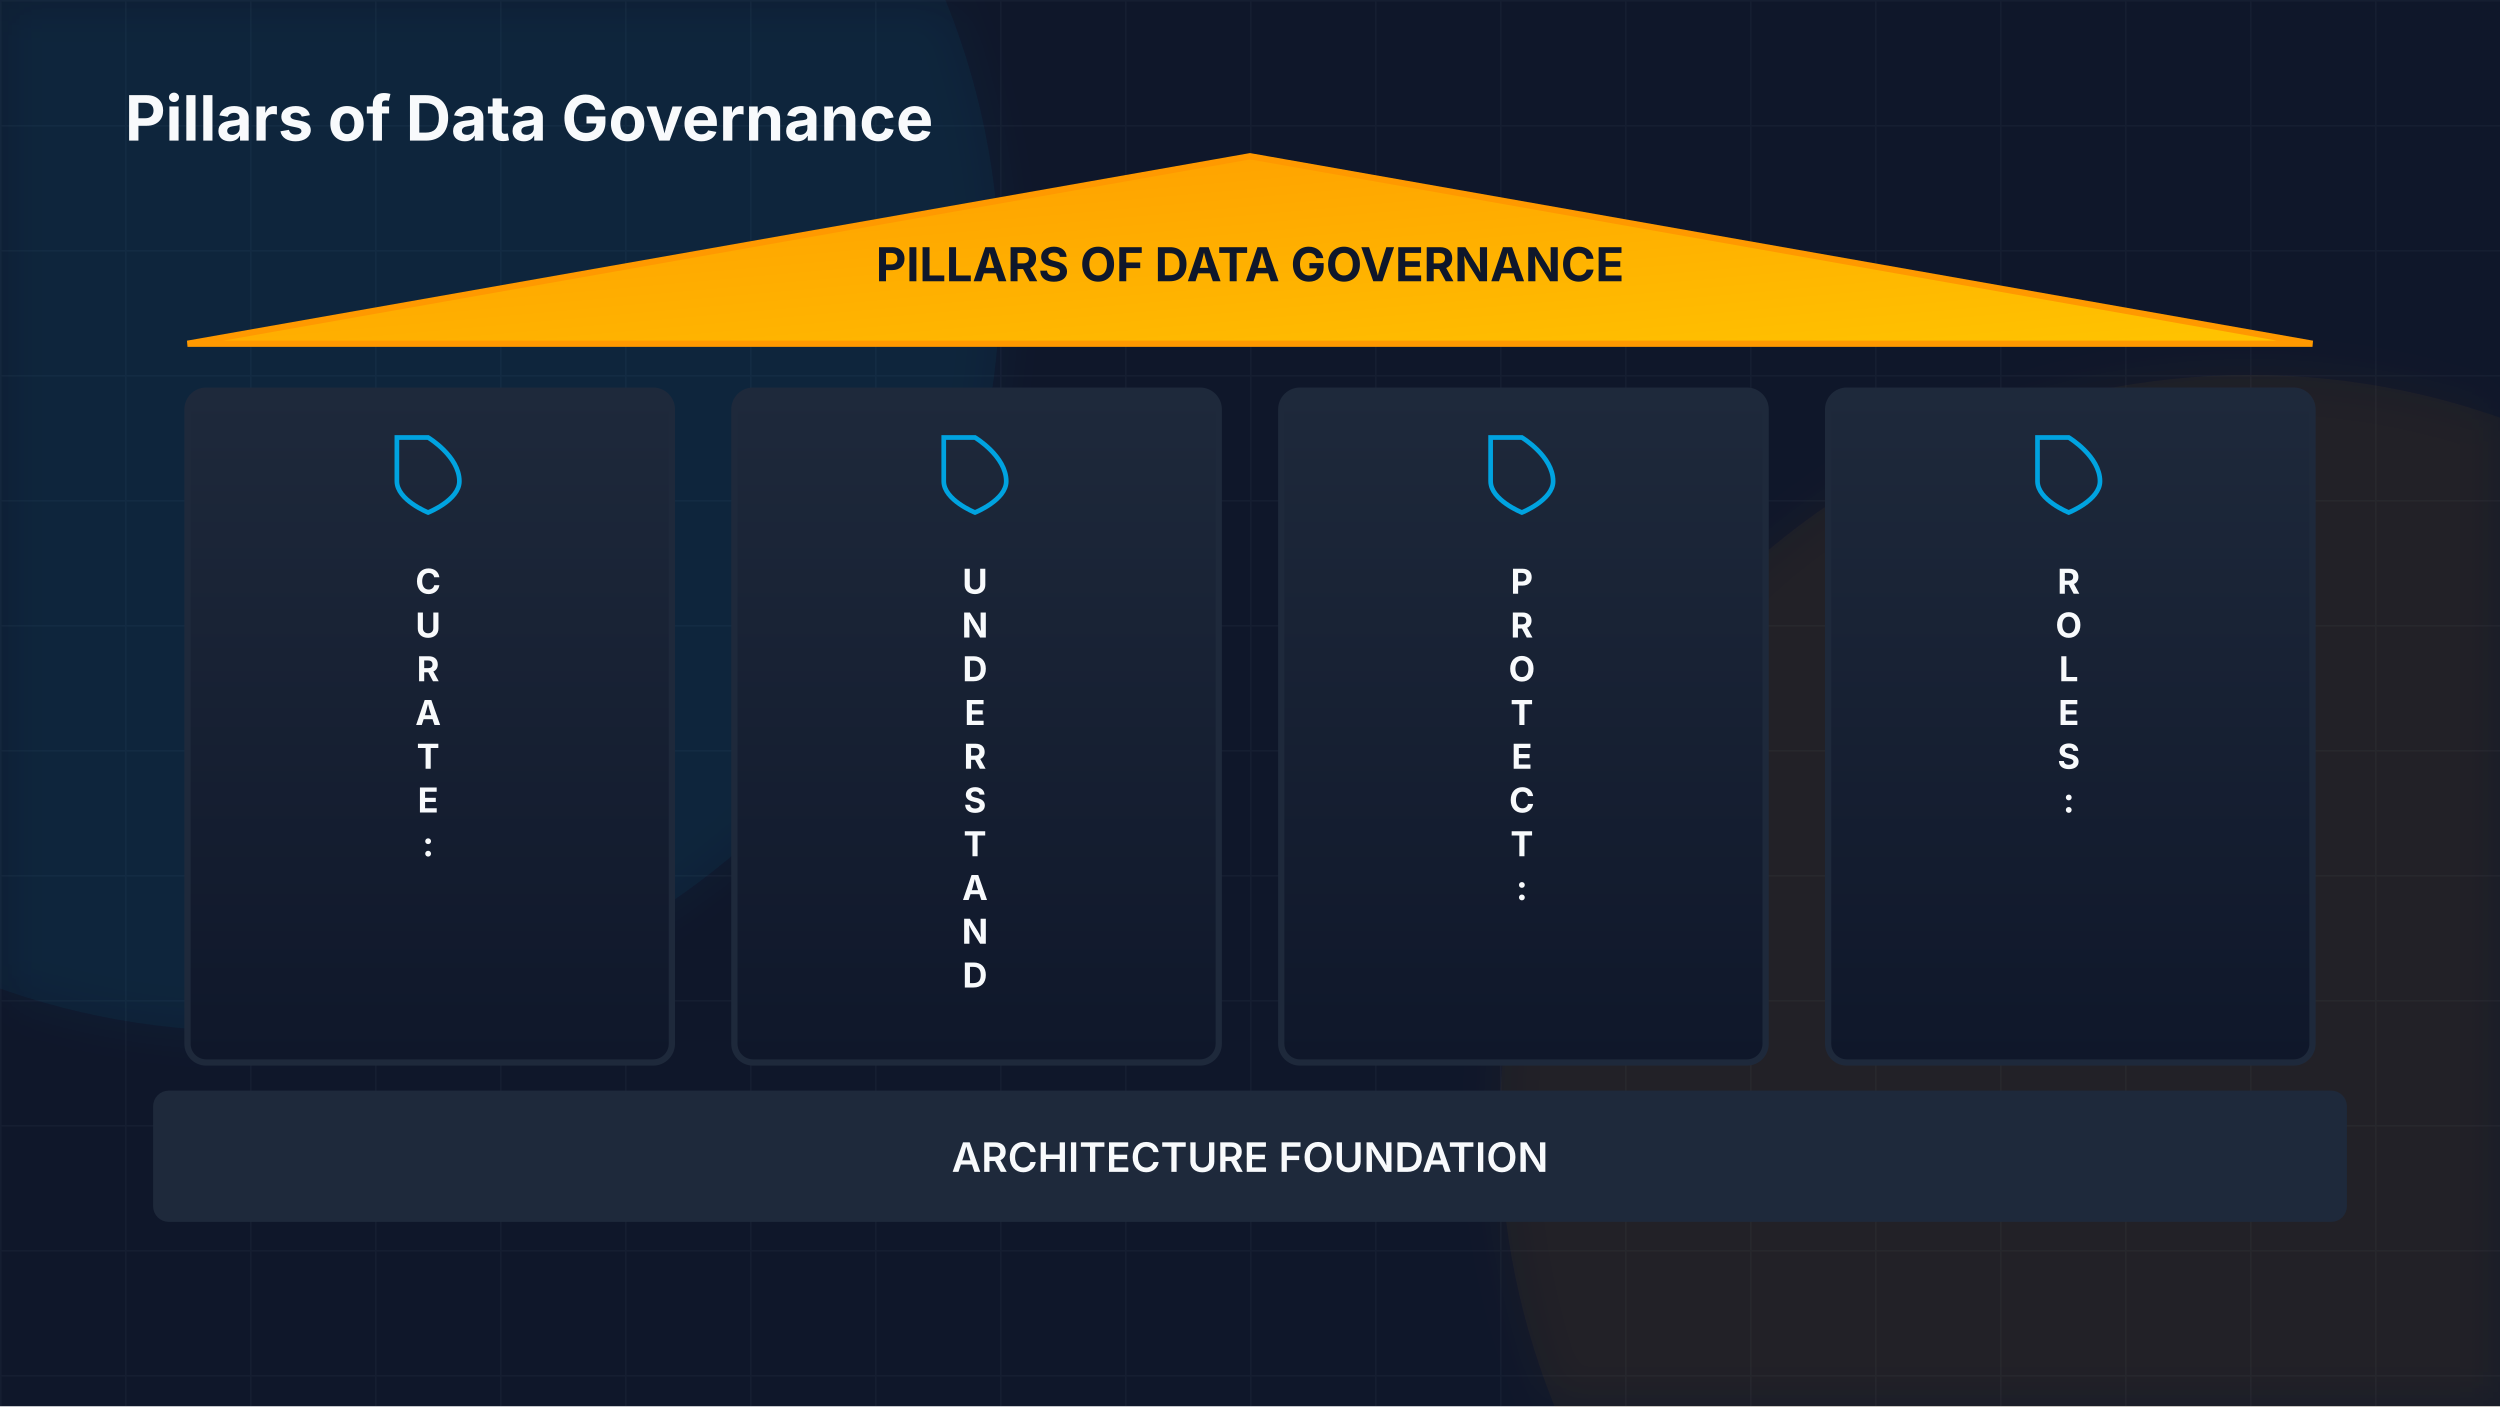
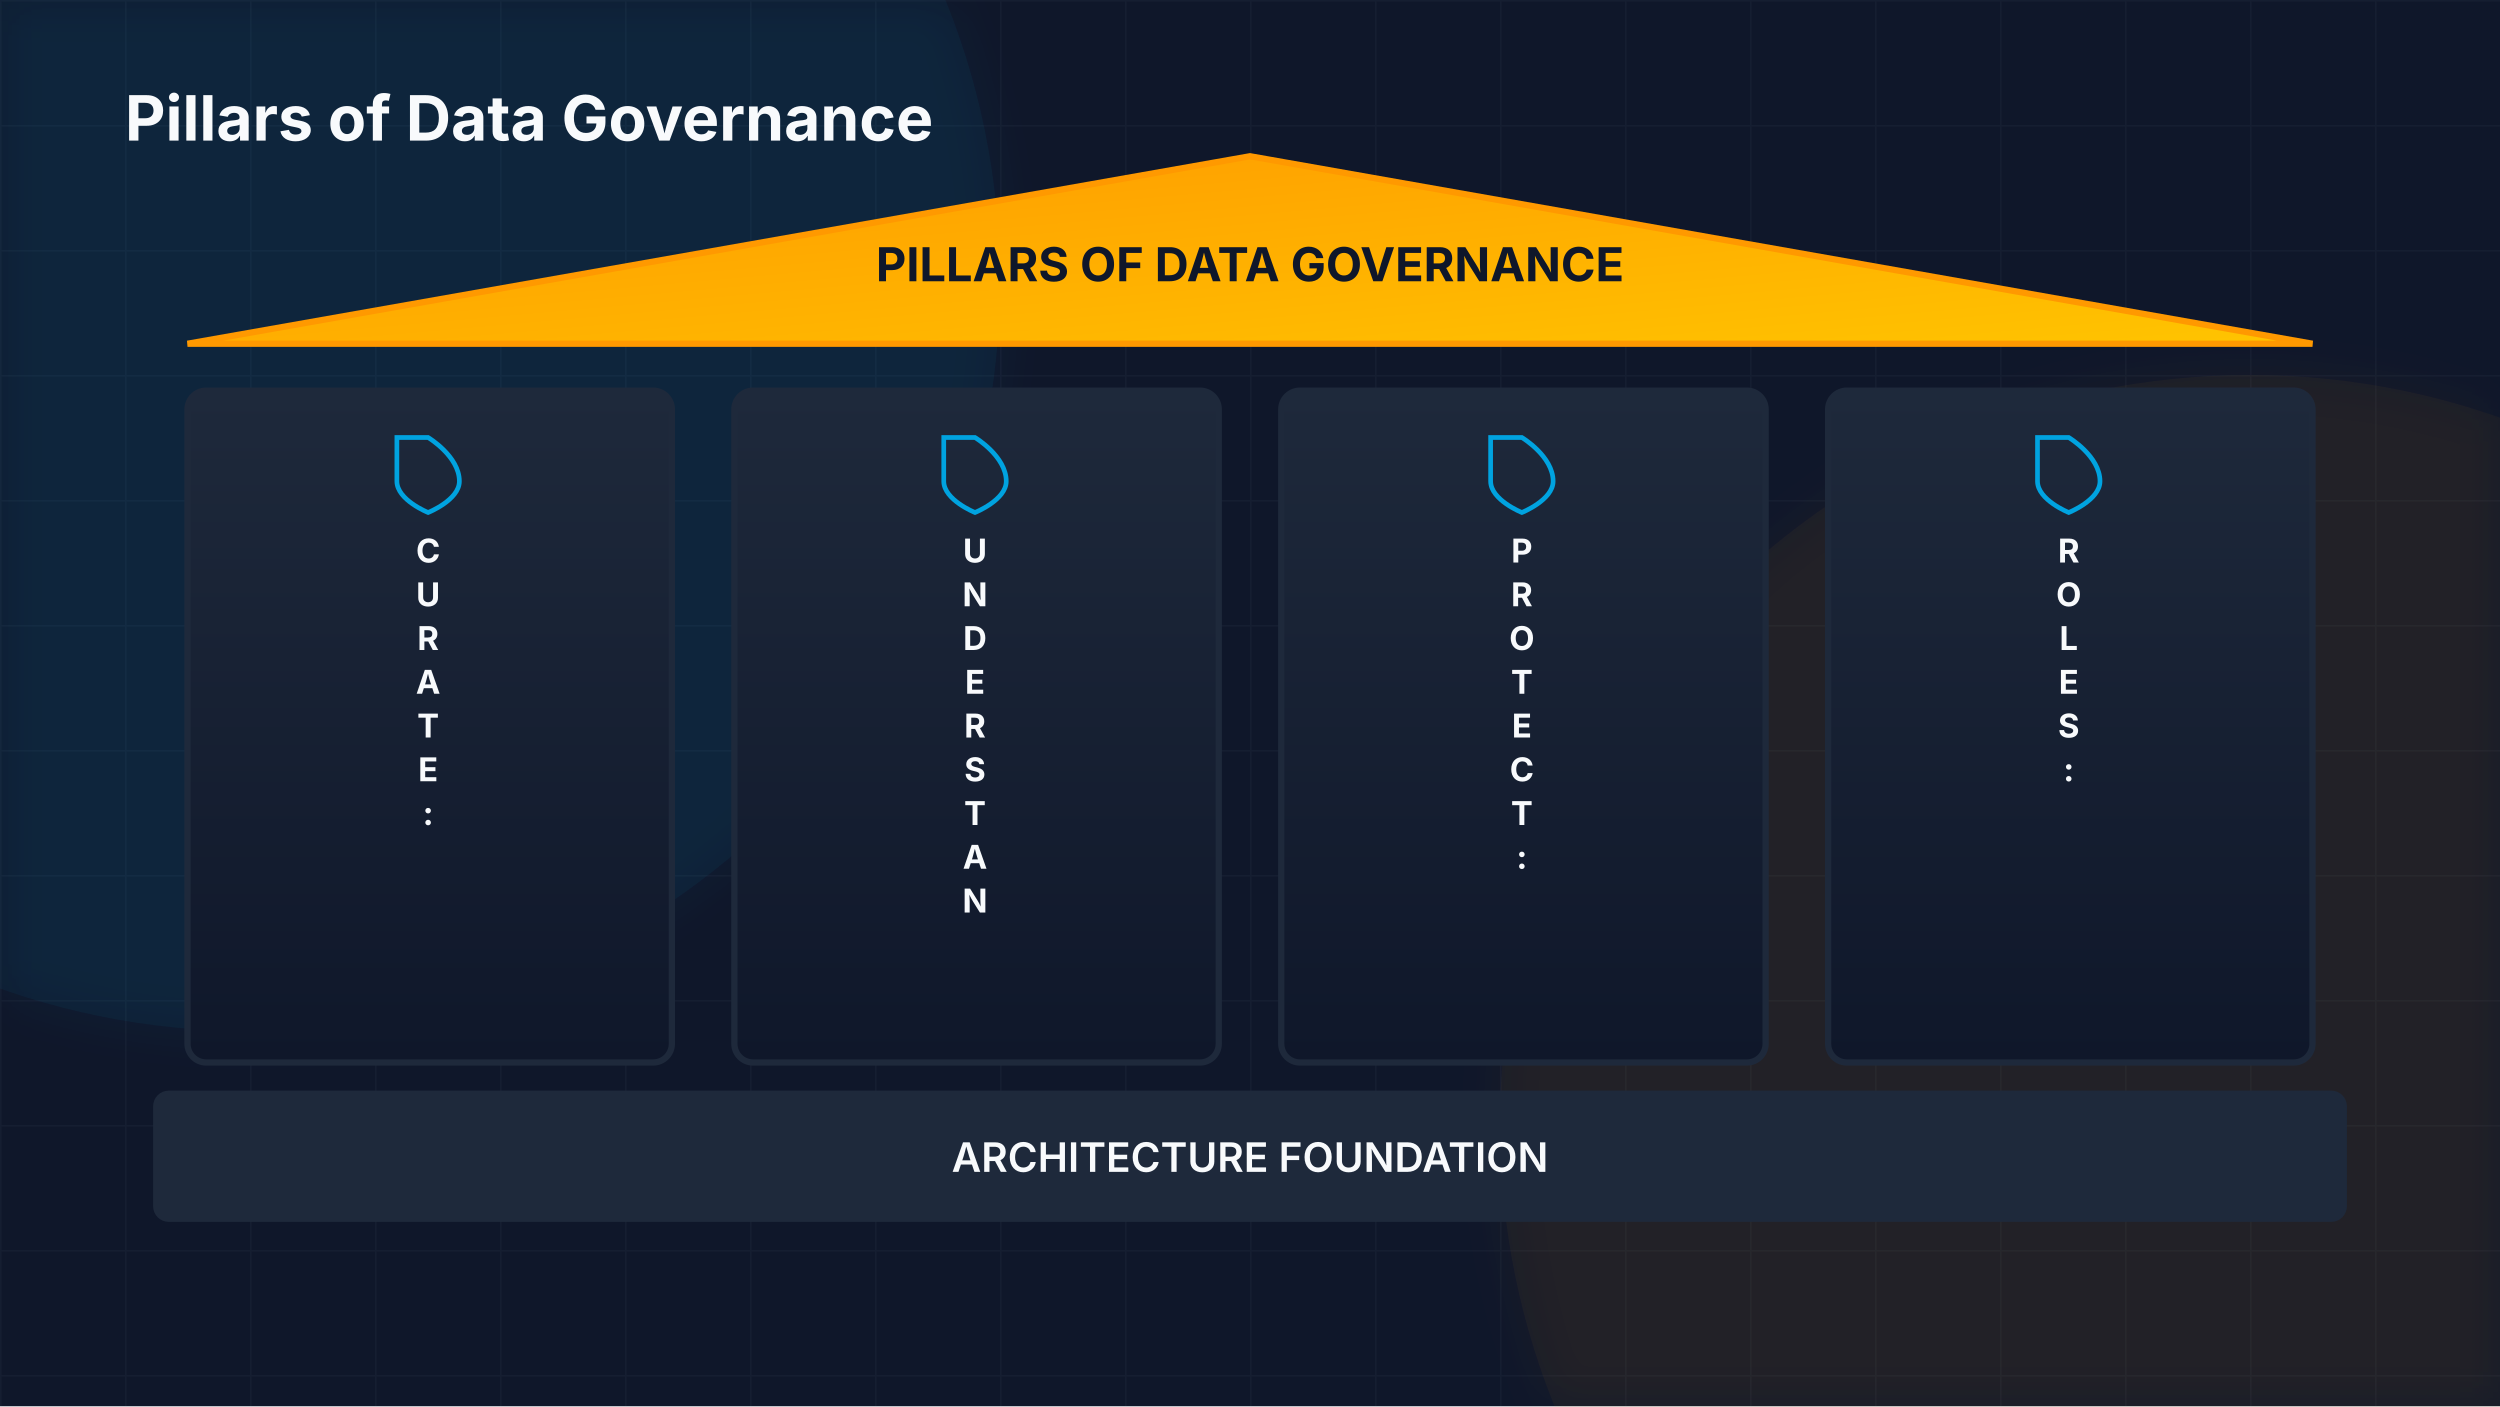
<svg xmlns="http://www.w3.org/2000/svg" viewBox="0 0 800 450" width="100%" height="100%">
  <defs>
    <linearGradient id="aws-orange" x1="0%" y1="0%" x2="100%" y2="100%">
      <stop offset="0%" stop-color="#FF9900" />
      <stop offset="100%" stop-color="#FFC400" />
    </linearGradient>
    <linearGradient id="cloud-blue" x1="0%" y1="0%" x2="100%" y2="100%">
      <stop offset="0%" stop-color="#00A3E0" />
      <stop offset="100%" stop-color="#1D70B8" />
    </linearGradient>
    <linearGradient id="success-green" x1="0%" y1="0%" x2="100%" y2="100%">
      <stop offset="0%" stop-color="#10B981" />
      <stop offset="100%" stop-color="#059669" />
    </linearGradient>
    <linearGradient id="alert-red" x1="0%" y1="0%" x2="100%" y2="100%">
      <stop offset="0%" stop-color="#EF4444" />
      <stop offset="100%" stop-color="#DC2626" />
    </linearGradient>
    <linearGradient id="warning-gold" x1="0%" y1="0%" x2="100%" y2="100%">
      <stop offset="0%" stop-color="#F59E0B" />
      <stop offset="100%" stop-color="#D97706" />
    </linearGradient>
    <linearGradient id="dark-card" x1="0%" y1="0%" x2="0%" y2="100%">
      <stop offset="0%" stop-color="#1E293B" />
      <stop offset="100%" stop-color="#0F172A" />
    </linearGradient>
    <linearGradient id="purple-glow" x1="0%" y1="0%" x2="100%" y2="100%">
      <stop offset="0%" stop-color="#8B5CF6" />
      <stop offset="100%" stop-color="#6D28D9" />
    </linearGradient>
    <filter id="glow-orange" x="-20%" y="-20%" width="140%" height="140%">
      <feGaussianBlur stdDeviation="8" result="blur" />
      <feComposite in="SourceGraphic" in2="blur" operator="over" />
    </filter>
    <filter id="glow-blue" x="-20%" y="-20%" width="140%" height="140%">
      <feGaussianBlur stdDeviation="8" result="blur" />
      <feComposite in="SourceGraphic" in2="blur" operator="over" />
    </filter>
    <pattern id="grid" width="40" height="40" patternUnits="userSpaceOnUse">
      <path d="M 40 0 L 0 0 0 40" fill="none" stroke="rgba(148, 163, 184, 0.05)" stroke-width="1" />
    </pattern>
  </defs>
  <rect width="800" height="450" fill="#0F172A" />
  <rect width="800" height="450" fill="url(#grid)" />
  <circle cx="80.0" cy="90.0" r="240.0" fill="rgba(0, 163, 224, 0.05)" filter="url(#glow-blue)" />
  <circle cx="720.0" cy="360.0" r="240.0" fill="rgba(255, 153, 0, 0.04)" filter="url(#glow-orange)" />
  <text x="40" y="45" font-family="Inter, system-ui, sans-serif" font-size="20" font-weight="700" fill="#F8FAFC">Pillars of Data Governance</text>
  <polygon points="60,110 740,110 400,50" fill="url(#aws-orange)" stroke="#FF9900" stroke-width="2" />
  <text x="400" y="90" font-family="Inter, sans-serif" font-size="15" font-weight="700" fill="#0F172A" text-anchor="middle">PILLARS OF DATA GOVERNANCE</text>
  <rect x="50" y="350" width="700" height="40" rx="4" fill="#1E293B" stroke="#1E293B" stroke-width="2" />
  <text x="400" y="375" font-family="Inter, sans-serif" font-size="13" font-weight="600" fill="#F8FAFC" text-anchor="middle">ARCHITECTURE FOUNDATION</text>
  <rect x="60" y="125" width="155" height="215" rx="6" fill="url(#dark-card)" stroke="#1E293B" stroke-width="2" />
  <g transform="translate(127,140)">
    <path d="M 0 0 L 10 0 C 10 0, 20 6, 20 14 C 20 20, 10 24, 10 24 C 10 24, 0 20, 0 14 Z" fill="none" stroke="#00A3E0" stroke-width="1.5" />
  </g>
-   <text x="137" y="190" font-family="Inter, sans-serif" font-size="11" font-weight="700" fill="#F8FAFC" text-anchor="middle">C</text>
-   <text x="137" y="204" font-family="Inter, sans-serif" font-size="11" font-weight="700" fill="#F8FAFC" text-anchor="middle">U</text>
-   <text x="137" y="218" font-family="Inter, sans-serif" font-size="11" font-weight="700" fill="#F8FAFC" text-anchor="middle">R</text>
-   <text x="137" y="232" font-family="Inter, sans-serif" font-size="11" font-weight="700" fill="#F8FAFC" text-anchor="middle">A</text>
-   <text x="137" y="246" font-family="Inter, sans-serif" font-size="11" font-weight="700" fill="#F8FAFC" text-anchor="middle">T</text>
-   <text x="137" y="260" font-family="Inter, sans-serif" font-size="11" font-weight="700" fill="#F8FAFC" text-anchor="middle">E</text>
-   <text x="137" y="274" font-family="Inter, sans-serif" font-size="11" font-weight="700" fill="#F8FAFC" text-anchor="middle">:</text>
+   <text x="137" y="180" font-family="Inter, sans-serif" font-size="10.5" font-weight="700" fill="#F8FAFC" text-anchor="middle">C</text>
+   <text x="137" y="194" font-family="Inter, sans-serif" font-size="10.5" font-weight="700" fill="#F8FAFC" text-anchor="middle">U</text>
+   <text x="137" y="208" font-family="Inter, sans-serif" font-size="10.5" font-weight="700" fill="#F8FAFC" text-anchor="middle">R</text>
+   <text x="137" y="222" font-family="Inter, sans-serif" font-size="10.5" font-weight="700" fill="#F8FAFC" text-anchor="middle">A</text>
+   <text x="137" y="236" font-family="Inter, sans-serif" font-size="10.5" font-weight="700" fill="#F8FAFC" text-anchor="middle">T</text>
+   <text x="137" y="250" font-family="Inter, sans-serif" font-size="10.5" font-weight="700" fill="#F8FAFC" text-anchor="middle">E</text>
+   <text x="137" y="264" font-family="Inter, sans-serif" font-size="10.5" font-weight="700" fill="#F8FAFC" text-anchor="middle">:</text>
  <rect x="235" y="125" width="155" height="215" rx="6" fill="url(#dark-card)" stroke="#1E293B" stroke-width="2" />
  <g transform="translate(302,140)">
    <path d="M 0 0 L 10 0 C 10 0, 20 6, 20 14 C 20 20, 10 24, 10 24 C 10 24, 0 20, 0 14 Z" fill="none" stroke="#00A3E0" stroke-width="1.5" />
  </g>
-   <text x="312" y="190" font-family="Inter, sans-serif" font-size="11" font-weight="700" fill="#F8FAFC" text-anchor="middle">U</text>
-   <text x="312" y="204" font-family="Inter, sans-serif" font-size="11" font-weight="700" fill="#F8FAFC" text-anchor="middle">N</text>
-   <text x="312" y="218" font-family="Inter, sans-serif" font-size="11" font-weight="700" fill="#F8FAFC" text-anchor="middle">D</text>
-   <text x="312" y="232" font-family="Inter, sans-serif" font-size="11" font-weight="700" fill="#F8FAFC" text-anchor="middle">E</text>
-   <text x="312" y="246" font-family="Inter, sans-serif" font-size="11" font-weight="700" fill="#F8FAFC" text-anchor="middle">R</text>
-   <text x="312" y="260" font-family="Inter, sans-serif" font-size="11" font-weight="700" fill="#F8FAFC" text-anchor="middle">S</text>
-   <text x="312" y="274" font-family="Inter, sans-serif" font-size="11" font-weight="700" fill="#F8FAFC" text-anchor="middle">T</text>
-   <text x="312" y="288" font-family="Inter, sans-serif" font-size="11" font-weight="700" fill="#F8FAFC" text-anchor="middle">A</text>
-   <text x="312" y="302" font-family="Inter, sans-serif" font-size="11" font-weight="700" fill="#F8FAFC" text-anchor="middle">N</text>
-   <text x="312" y="316" font-family="Inter, sans-serif" font-size="11" font-weight="700" fill="#F8FAFC" text-anchor="middle">D</text>
+   <text x="312" y="180" font-family="Inter, sans-serif" font-size="10.5" font-weight="700" fill="#F8FAFC" text-anchor="middle">U</text>
+   <text x="312" y="194" font-family="Inter, sans-serif" font-size="10.5" font-weight="700" fill="#F8FAFC" text-anchor="middle">N</text>
+   <text x="312" y="208" font-family="Inter, sans-serif" font-size="10.5" font-weight="700" fill="#F8FAFC" text-anchor="middle">D</text>
+   <text x="312" y="222" font-family="Inter, sans-serif" font-size="10.5" font-weight="700" fill="#F8FAFC" text-anchor="middle">E</text>
+   <text x="312" y="236" font-family="Inter, sans-serif" font-size="10.5" font-weight="700" fill="#F8FAFC" text-anchor="middle">R</text>
+   <text x="312" y="250" font-family="Inter, sans-serif" font-size="10.5" font-weight="700" fill="#F8FAFC" text-anchor="middle">S</text>
+   <text x="312" y="264" font-family="Inter, sans-serif" font-size="10.5" font-weight="700" fill="#F8FAFC" text-anchor="middle">T</text>
+   <text x="312" y="278" font-family="Inter, sans-serif" font-size="10.5" font-weight="700" fill="#F8FAFC" text-anchor="middle">A</text>
+   <text x="312" y="292" font-family="Inter, sans-serif" font-size="10.5" font-weight="700" fill="#F8FAFC" text-anchor="middle">N</text>
  <rect x="410" y="125" width="155" height="215" rx="6" fill="url(#dark-card)" stroke="#1E293B" stroke-width="2" />
  <g transform="translate(477,140)">
    <path d="M 0 0 L 10 0 C 10 0, 20 6, 20 14 C 20 20, 10 24, 10 24 C 10 24, 0 20, 0 14 Z" fill="none" stroke="#00A3E0" stroke-width="1.5" />
  </g>
-   <text x="487" y="190" font-family="Inter, sans-serif" font-size="11" font-weight="700" fill="#F8FAFC" text-anchor="middle">P</text>
-   <text x="487" y="204" font-family="Inter, sans-serif" font-size="11" font-weight="700" fill="#F8FAFC" text-anchor="middle">R</text>
-   <text x="487" y="218" font-family="Inter, sans-serif" font-size="11" font-weight="700" fill="#F8FAFC" text-anchor="middle">O</text>
-   <text x="487" y="232" font-family="Inter, sans-serif" font-size="11" font-weight="700" fill="#F8FAFC" text-anchor="middle">T</text>
-   <text x="487" y="246" font-family="Inter, sans-serif" font-size="11" font-weight="700" fill="#F8FAFC" text-anchor="middle">E</text>
-   <text x="487" y="260" font-family="Inter, sans-serif" font-size="11" font-weight="700" fill="#F8FAFC" text-anchor="middle">C</text>
-   <text x="487" y="274" font-family="Inter, sans-serif" font-size="11" font-weight="700" fill="#F8FAFC" text-anchor="middle">T</text>
-   <text x="487" y="288" font-family="Inter, sans-serif" font-size="11" font-weight="700" fill="#F8FAFC" text-anchor="middle">:</text>
+   <text x="487" y="180" font-family="Inter, sans-serif" font-size="10.5" font-weight="700" fill="#F8FAFC" text-anchor="middle">P</text>
+   <text x="487" y="194" font-family="Inter, sans-serif" font-size="10.5" font-weight="700" fill="#F8FAFC" text-anchor="middle">R</text>
+   <text x="487" y="208" font-family="Inter, sans-serif" font-size="10.5" font-weight="700" fill="#F8FAFC" text-anchor="middle">O</text>
+   <text x="487" y="222" font-family="Inter, sans-serif" font-size="10.5" font-weight="700" fill="#F8FAFC" text-anchor="middle">T</text>
+   <text x="487" y="236" font-family="Inter, sans-serif" font-size="10.5" font-weight="700" fill="#F8FAFC" text-anchor="middle">E</text>
+   <text x="487" y="250" font-family="Inter, sans-serif" font-size="10.5" font-weight="700" fill="#F8FAFC" text-anchor="middle">C</text>
+   <text x="487" y="264" font-family="Inter, sans-serif" font-size="10.5" font-weight="700" fill="#F8FAFC" text-anchor="middle">T</text>
+   <text x="487" y="278" font-family="Inter, sans-serif" font-size="10.5" font-weight="700" fill="#F8FAFC" text-anchor="middle">:</text>
  <rect x="585" y="125" width="155" height="215" rx="6" fill="url(#dark-card)" stroke="#1E293B" stroke-width="2" />
  <g transform="translate(652,140)">
    <path d="M 0 0 L 10 0 C 10 0, 20 6, 20 14 C 20 20, 10 24, 10 24 C 10 24, 0 20, 0 14 Z" fill="none" stroke="#00A3E0" stroke-width="1.5" />
  </g>
-   <text x="662" y="190" font-family="Inter, sans-serif" font-size="11" font-weight="700" fill="#F8FAFC" text-anchor="middle">R</text>
-   <text x="662" y="204" font-family="Inter, sans-serif" font-size="11" font-weight="700" fill="#F8FAFC" text-anchor="middle">O</text>
-   <text x="662" y="218" font-family="Inter, sans-serif" font-size="11" font-weight="700" fill="#F8FAFC" text-anchor="middle">L</text>
-   <text x="662" y="232" font-family="Inter, sans-serif" font-size="11" font-weight="700" fill="#F8FAFC" text-anchor="middle">E</text>
-   <text x="662" y="246" font-family="Inter, sans-serif" font-size="11" font-weight="700" fill="#F8FAFC" text-anchor="middle">S</text>
-   <text x="662" y="260" font-family="Inter, sans-serif" font-size="11" font-weight="700" fill="#F8FAFC" text-anchor="middle">:</text>
+   <text x="662" y="180" font-family="Inter, sans-serif" font-size="10.5" font-weight="700" fill="#F8FAFC" text-anchor="middle">R</text>
+   <text x="662" y="194" font-family="Inter, sans-serif" font-size="10.5" font-weight="700" fill="#F8FAFC" text-anchor="middle">O</text>
+   <text x="662" y="208" font-family="Inter, sans-serif" font-size="10.5" font-weight="700" fill="#F8FAFC" text-anchor="middle">L</text>
+   <text x="662" y="222" font-family="Inter, sans-serif" font-size="10.5" font-weight="700" fill="#F8FAFC" text-anchor="middle">E</text>
+   <text x="662" y="236" font-family="Inter, sans-serif" font-size="10.5" font-weight="700" fill="#F8FAFC" text-anchor="middle">S</text>
+   <text x="662" y="250" font-family="Inter, sans-serif" font-size="10.5" font-weight="700" fill="#F8FAFC" text-anchor="middle">:</text>
</svg>
